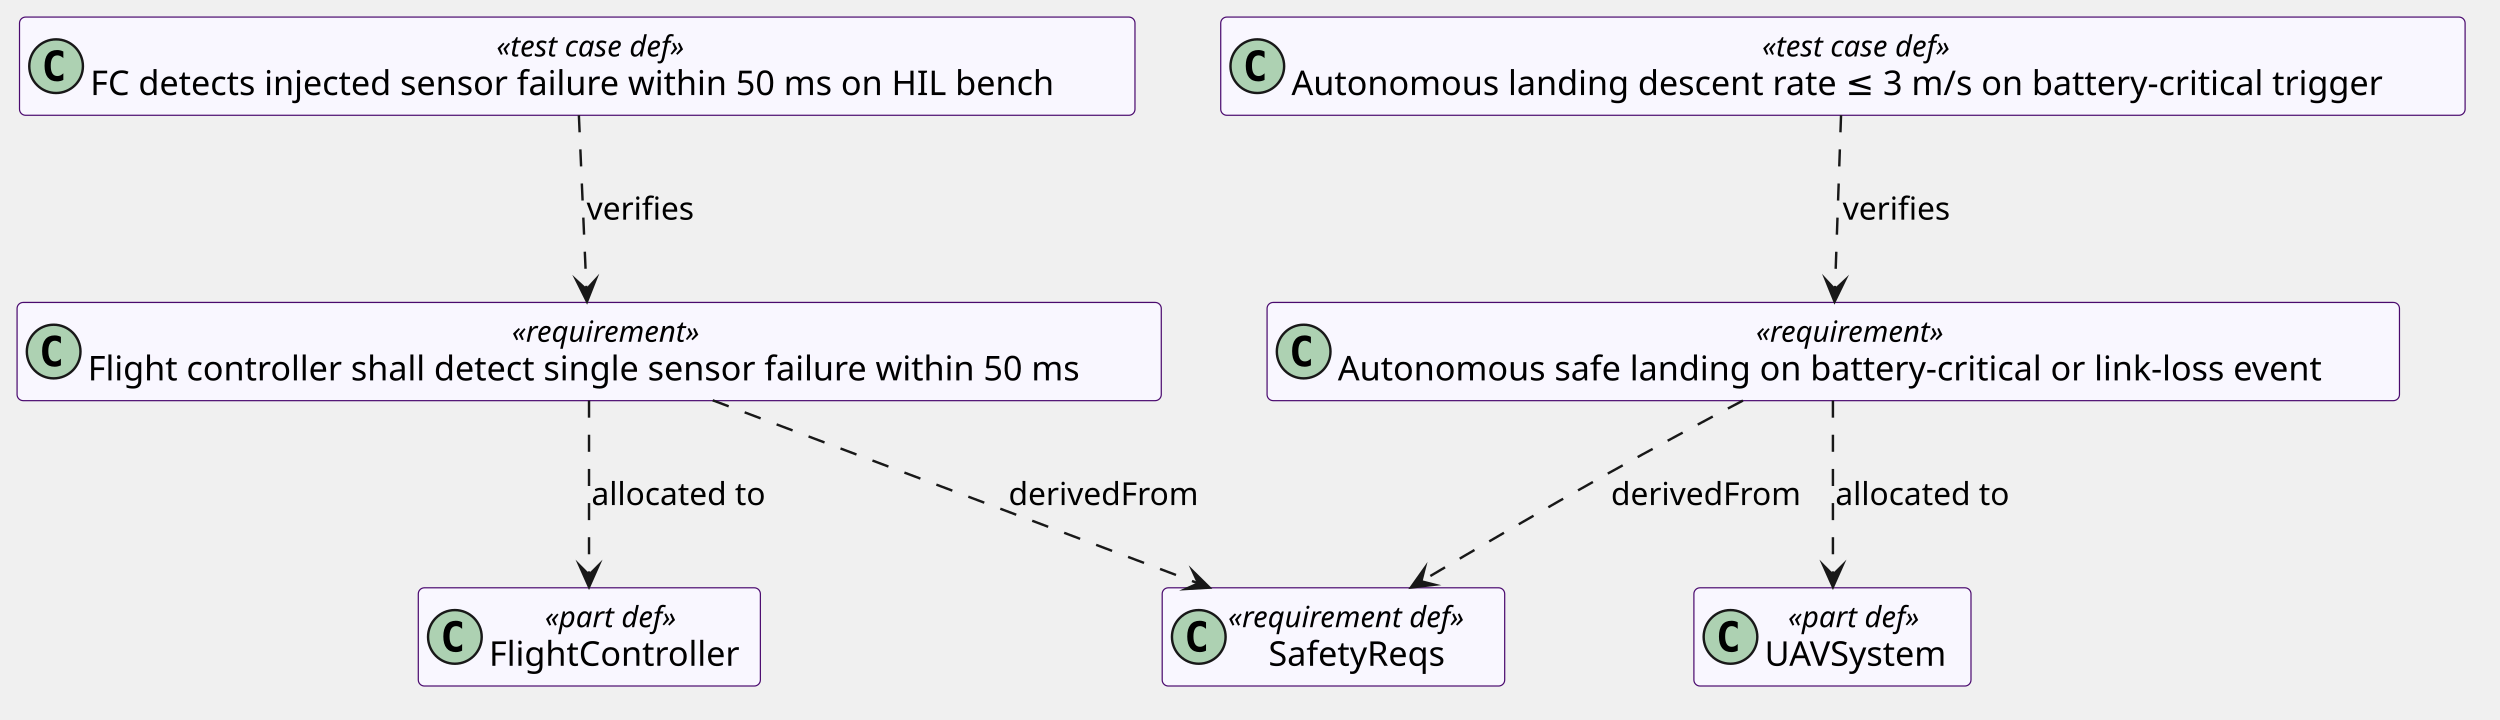
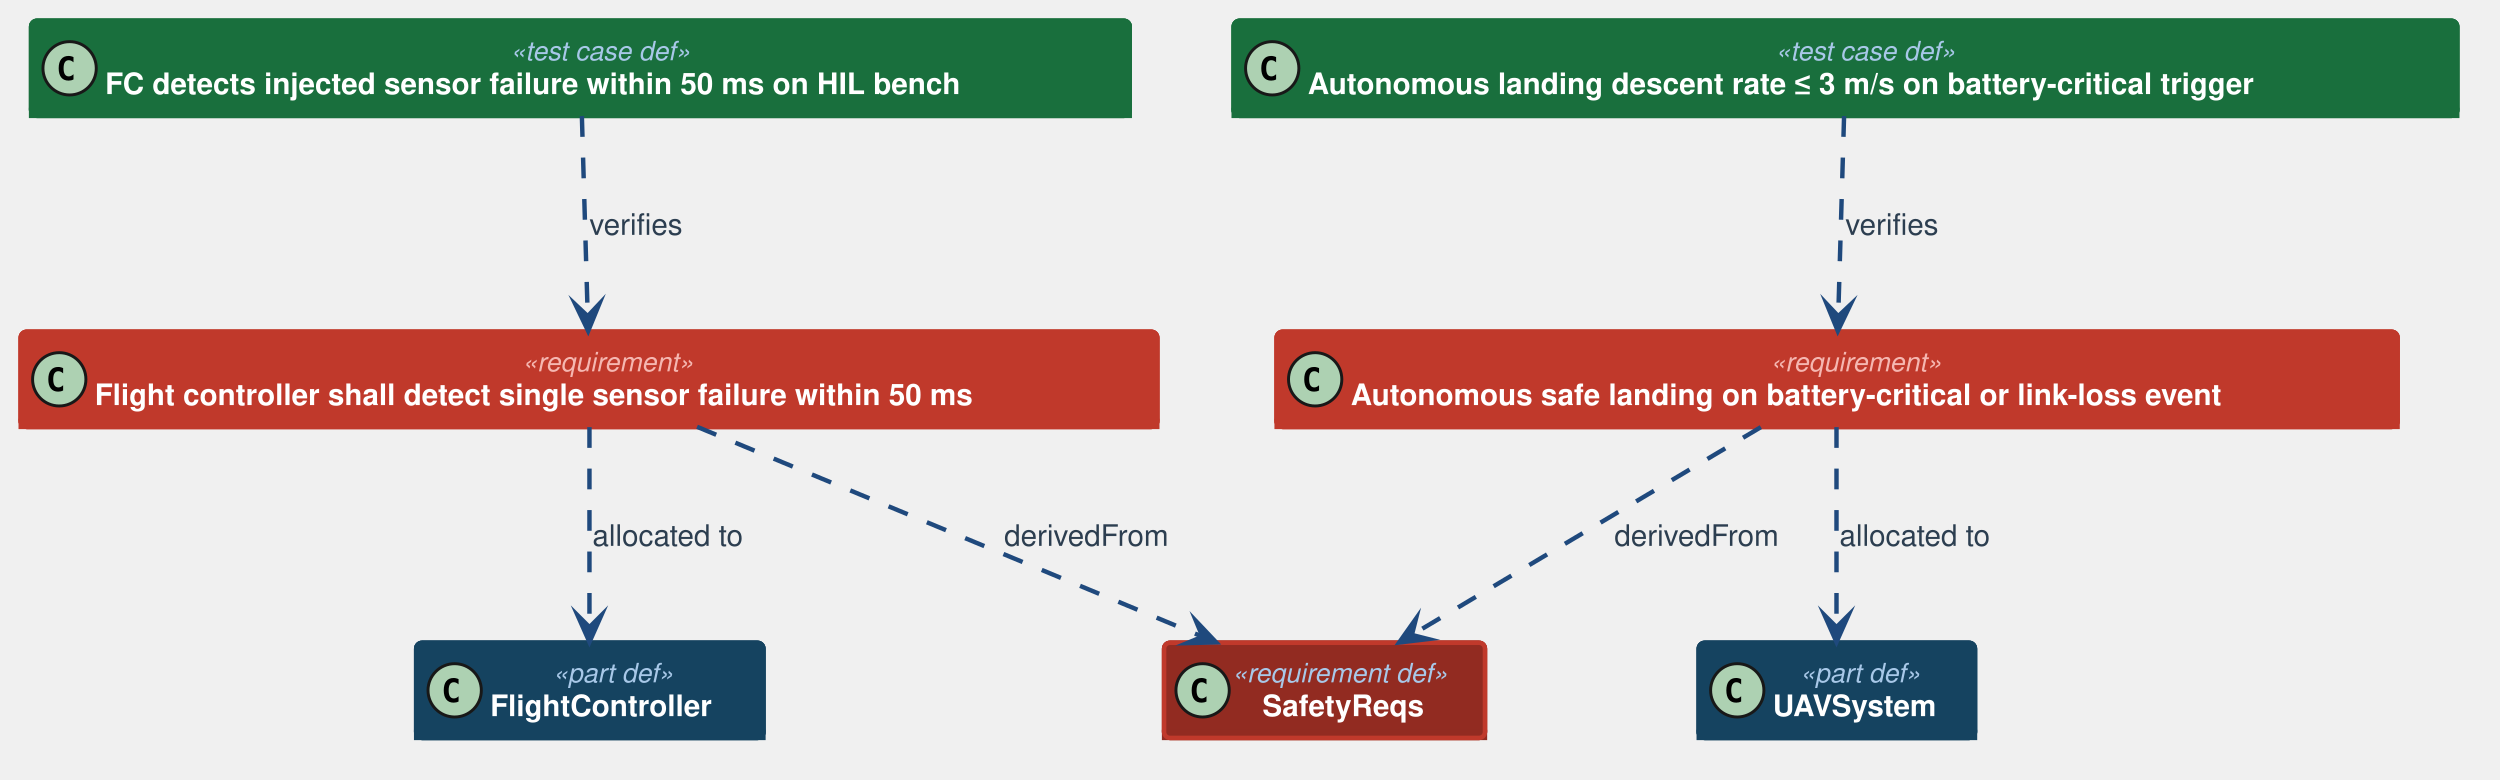
- <svg xmlns="http://www.w3.org/2000/svg" xmlns:xlink="http://www.w3.org/1999/xlink" contentStyleType="text/css" data-diagram-type="CLASS" height="295px" preserveAspectRatio="none" style="width:1025px;height:295px;background:#FFFFFF;" version="1.1" viewBox="0 0 1025 295" width="1025px" zoomAndPan="magnify">
+ <svg xmlns="http://www.w3.org/2000/svg" xmlns:xlink="http://www.w3.org/1999/xlink" contentStyleType="text/css" data-diagram-type="CLASS" height="263px" preserveAspectRatio="none" style="width:844px;height:263px;background:#FFFFFF;" version="1.1" viewBox="0 0 844 263" width="844px" zoomAndPan="magnify">
  <defs />
  <g>
-     <g class="entity" data-qualified-name="s_safety_root" data-source-line="7" id="ent0001">
+     <g class="entity" data-qualified-name="s_safety_root" data-source-line="4" id="ent0001">
      <a href="https://github.com/sjames/syscribe/blob/main/model/Requirements/SafetyReqs.md" target="_top" title="https://github.com/sjames/syscribe/blob/main/model/Requirements/SafetyReqs.md" xlink:actuate="onRequest" xlink:href="https://github.com/sjames/syscribe/blob/main/model/Requirements/SafetyReqs.md" xlink:show="new" xlink:title="https://github.com/sjames/syscribe/blob/main/model/Requirements/SafetyReqs.md" xlink:type="simple">
-         <rect fill="#F9F7FF" height="40.266" rx="2.5" ry="2.5" style="stroke:#4A0A6E;stroke-width:0.5;" width="140.424" x="476.5" y="241" />
-         <ellipse cx="491.5" cy="261.133" fill="#ADD1B2" rx="11" ry="11" style="stroke:#181818;stroke-width:1;" />
-         <path d="M494.469,266.773 Q493.891,267.07 493.25,267.211 Q492.609,267.367 491.906,267.367 Q489.406,267.367 488.078,265.727 Q486.766,264.07 486.766,260.945 Q486.766,257.82 488.078,256.164 Q489.406,254.508 491.906,254.508 Q492.609,254.508 493.25,254.664 Q493.906,254.82 494.469,255.117 L494.469,257.836 Q493.844,257.258 493.25,256.992 Q492.656,256.711 492.031,256.711 Q490.688,256.711 490,257.789 Q489.312,258.852 489.312,260.945 Q489.312,263.039 490,264.117 Q490.688,265.18 492.031,265.18 Q492.656,265.18 493.25,264.914 Q493.844,264.633 494.469,264.055 L494.469,266.773 Z " fill="#000000" />
-         <text fill="#000000" font-family="sans-serif" font-size="12" font-style="italic" lengthAdjust="spacing" textLength="112.424" x="503.5" y="257.139">«requirement def»</text>
-         <text fill="#000000" font-family="sans-serif" font-size="14" lengthAdjust="spacing" textLength="79.304" x="520.06" y="272.964">SafetyReqs</text>
+         <rect fill="#FDEDEC" height="32.117" rx="2" ry="2" style="stroke:#C0392B;stroke-width:1.5;" width="108.318" x="393" y="217" />
+         <rect fill="#922B21" height="32.117" rx="2" ry="2" style="stroke:#922B21;stroke-width:1.5;" width="108.318" x="393" y="217" />
+         <rect fill="#922B21" height="2" style="stroke:#922B21;stroke-width:1.5;" width="108.318" x="393" y="247.117" />
+         <rect fill="none" height="32.117" rx="2" ry="2" style="stroke:#C0392B;stroke-width:1.5;" width="108.318" x="393" y="217" />
+         <ellipse cx="406" cy="233.059" fill="#ADD1B2" rx="9" ry="9" style="stroke:#181818;stroke-width:1;" />
+         <path d="M407.312,236.824 Q406.938,237.027 406.516,237.121 Q406.109,237.215 405.641,237.215 Q404.031,237.215 403.172,236.152 Q402.312,235.074 402.312,233.059 Q402.312,231.027 403.172,229.965 Q404.031,228.887 405.641,228.887 Q406.109,228.887 406.516,228.996 Q406.938,229.09 407.312,229.277 L407.312,231.043 Q406.891,230.668 406.5,230.496 Q406.125,230.324 405.719,230.324 Q404.859,230.324 404.406,231.012 Q403.969,231.699 403.969,233.059 Q403.969,234.418 404.406,235.106 Q404.859,235.793 405.719,235.793 Q406.125,235.793 406.5,235.621 Q406.891,235.449 407.312,235.059 L407.312,236.824 Z " fill="#000000" />
+         <text fill="#A8C8E8" font-family="Helvetica Neue, Helvetica, Arial, sans-serif" font-size="9" font-style="italic" lengthAdjust="spacing" textLength="84.318" x="416" y="230.354">«requirement def»</text>
+         <text fill="#FFFFFF" font-family="'Helvetica Neue, Helvetica, Arial, sans-serif'" font-size="10" font-weight="700" lengthAdjust="spacing" textLength="63.975" x="426.172" y="241.759">SafetyReqs</text>
      </a>
    </g>
-     <g class="entity" data-qualified-name="s_fc_req" data-source-line="8" id="ent0002">
+     <g class="entity" data-qualified-name="s_fc_req" data-source-line="5" id="ent0002">
      <a href="https://github.com/sjames/syscribe/blob/main/model/Requirements/FaultTolerantFCReq.md" target="_top" title="https://github.com/sjames/syscribe/blob/main/model/Requirements/FaultTolerantFCReq.md" xlink:actuate="onRequest" xlink:href="https://github.com/sjames/syscribe/blob/main/model/Requirements/FaultTolerantFCReq.md" xlink:show="new" xlink:title="https://github.com/sjames/syscribe/blob/main/model/Requirements/FaultTolerantFCReq.md" xlink:type="simple">
-         <rect fill="#F9F7FF" height="40.266" rx="2.5" ry="2.5" style="stroke:#4A0A6E;stroke-width:0.5;" width="469.124" x="7" y="124" />
-         <ellipse cx="22" cy="144.133" fill="#ADD1B2" rx="11" ry="11" style="stroke:#181818;stroke-width:1;" />
-         <path d="M24.969,149.773 Q24.391,150.07 23.75,150.211 Q23.109,150.367 22.406,150.367 Q19.906,150.367 18.578,148.727 Q17.266,147.07 17.266,143.945 Q17.266,140.82 18.578,139.164 Q19.906,137.508 22.406,137.508 Q23.109,137.508 23.75,137.664 Q24.406,137.82 24.969,138.117 L24.969,140.836 Q24.344,140.258 23.75,139.992 Q23.156,139.711 22.531,139.711 Q21.188,139.711 20.5,140.789 Q19.812,141.852 19.812,143.945 Q19.812,146.039 20.5,147.117 Q21.188,148.18 22.531,148.18 Q23.156,148.18 23.75,147.914 Q24.344,147.633 24.969,147.055 L24.969,149.773 Z " fill="#000000" />
-         <text fill="#000000" font-family="sans-serif" font-size="12" font-style="italic" lengthAdjust="spacing" textLength="89.385" x="209.87" y="140.139">«requirement»</text>
-         <text fill="#000000" font-family="sans-serif" font-size="14" lengthAdjust="spacing" textLength="437.124" x="36" y="155.964">Flight controller shall detect single sensor failure within 50 ms</text>
+         <rect fill="#FDEDEC" height="32.117" rx="2" ry="2" style="stroke:#C0392B;stroke-width:1.5;" width="383.693" x="7" y="112" />
+         <rect fill="#C0392B" height="32.117" rx="2" ry="2" style="stroke:#C0392B;stroke-width:1.5;" width="383.693" x="7" y="112" />
+         <rect fill="#C0392B" height="2" style="stroke:#C0392B;stroke-width:1.5;" width="383.693" x="7" y="142.117" />
+         <rect fill="none" height="32.117" rx="2" ry="2" style="stroke:#C0392B;stroke-width:1.5;" width="383.693" x="7" y="112" />
+         <ellipse cx="20" cy="128.059" fill="#ADD1B2" rx="9" ry="9" style="stroke:#181818;stroke-width:1;" />
+         <path d="M21.312,131.824 Q20.938,132.027 20.516,132.121 Q20.109,132.215 19.641,132.215 Q18.031,132.215 17.172,131.152 Q16.312,130.074 16.312,128.059 Q16.312,126.027 17.172,124.965 Q18.031,123.887 19.641,123.887 Q20.109,123.887 20.516,123.996 Q20.938,124.09 21.312,124.277 L21.312,126.043 Q20.891,125.668 20.5,125.496 Q20.125,125.324 19.719,125.324 Q18.859,125.324 18.406,126.012 Q17.969,126.699 17.969,128.059 Q17.969,129.418 18.406,130.106 Q18.859,130.793 19.719,130.793 Q20.125,130.793 20.5,130.621 Q20.891,130.449 21.312,130.059 L21.312,131.824 Z " fill="#000000" />
+         <text fill="#F5B7B1" font-family="Helvetica Neue, Helvetica, Arial, sans-serif" font-size="9" font-style="italic" lengthAdjust="spacing" textLength="67.039" x="176.327" y="125.354">«requirement»</text>
+         <text fill="#FFFFFF" font-family="'Helvetica Neue, Helvetica, Arial, sans-serif'" font-size="10" font-weight="700" lengthAdjust="spacing" textLength="355.693" x="32" y="136.759">Flight controller shall detect single sensor failure within 50 ms</text>
      </a>
    </g>
-     <g class="entity" data-qualified-name="s_land_req" data-source-line="9" id="ent0003">
+     <g class="entity" data-qualified-name="s_land_req" data-source-line="6" id="ent0003">
      <a href="https://github.com/sjames/syscribe/blob/main/model/Requirements/SafeLandingReq.md" target="_top" title="https://github.com/sjames/syscribe/blob/main/model/Requirements/SafeLandingReq.md" xlink:actuate="onRequest" xlink:href="https://github.com/sjames/syscribe/blob/main/model/Requirements/SafeLandingReq.md" xlink:show="new" xlink:title="https://github.com/sjames/syscribe/blob/main/model/Requirements/SafeLandingReq.md" xlink:type="simple">
-         <rect fill="#F9F7FF" height="40.266" rx="2.5" ry="2.5" style="stroke:#4A0A6E;stroke-width:0.5;" width="464.284" x="519.5" y="124" />
-         <ellipse cx="534.5" cy="144.133" fill="#ADD1B2" rx="11" ry="11" style="stroke:#181818;stroke-width:1;" />
-         <path d="M537.469,149.773 Q536.891,150.07 536.25,150.211 Q535.609,150.367 534.906,150.367 Q532.406,150.367 531.078,148.727 Q529.766,147.07 529.766,143.945 Q529.766,140.82 531.078,139.164 Q532.406,137.508 534.906,137.508 Q535.609,137.508 536.25,137.664 Q536.906,137.82 537.469,138.117 L537.469,140.836 Q536.844,140.258 536.25,139.992 Q535.656,139.711 535.031,139.711 Q533.688,139.711 533,140.789 Q532.312,141.852 532.312,143.945 Q532.312,146.039 533,147.117 Q533.688,148.18 535.031,148.18 Q535.656,148.18 536.25,147.914 Q536.844,147.633 537.469,147.055 L537.469,149.773 Z " fill="#000000" />
-         <text fill="#000000" font-family="sans-serif" font-size="12" font-style="italic" lengthAdjust="spacing" textLength="89.385" x="719.95" y="140.139">«requirement»</text>
-         <text fill="#000000" font-family="sans-serif" font-size="14" lengthAdjust="spacing" textLength="432.284" x="548.5" y="155.964">Autonomous safe landing on battery-critical or link-loss event</text>
+         <rect fill="#FDEDEC" height="32.117" rx="2" ry="2" style="stroke:#C0392B;stroke-width:1.5;" width="378.42" x="431" y="112" />
+         <rect fill="#C0392B" height="32.117" rx="2" ry="2" style="stroke:#C0392B;stroke-width:1.5;" width="378.42" x="431" y="112" />
+         <rect fill="#C0392B" height="2" style="stroke:#C0392B;stroke-width:1.5;" width="378.42" x="431" y="142.117" />
+         <rect fill="none" height="32.117" rx="2" ry="2" style="stroke:#C0392B;stroke-width:1.5;" width="378.42" x="431" y="112" />
+         <ellipse cx="444" cy="128.059" fill="#ADD1B2" rx="9" ry="9" style="stroke:#181818;stroke-width:1;" />
+         <path d="M445.312,131.824 Q444.938,132.027 444.516,132.121 Q444.109,132.215 443.641,132.215 Q442.031,132.215 441.172,131.152 Q440.312,130.074 440.312,128.059 Q440.312,126.027 441.172,124.965 Q442.031,123.887 443.641,123.887 Q444.109,123.887 444.516,123.996 Q444.938,124.09 445.312,124.277 L445.312,126.043 Q444.891,125.668 444.5,125.496 Q444.125,125.324 443.719,125.324 Q442.859,125.324 442.406,126.012 Q441.969,126.699 441.969,128.059 Q441.969,129.418 442.406,130.106 Q442.859,130.793 443.719,130.793 Q444.125,130.793 444.5,130.621 Q444.891,130.449 445.312,130.059 L445.312,131.824 Z " fill="#000000" />
+         <text fill="#F5B7B1" font-family="Helvetica Neue, Helvetica, Arial, sans-serif" font-size="9" font-style="italic" lengthAdjust="spacing" textLength="67.039" x="597.691" y="125.354">«requirement»</text>
+         <text fill="#FFFFFF" font-family="'Helvetica Neue, Helvetica, Arial, sans-serif'" font-size="10" font-weight="700" lengthAdjust="spacing" textLength="350.42" x="456" y="136.759">Autonomous safe landing on battery-critical or link-loss event</text>
      </a>
    </g>
-     <g class="entity" data-qualified-name="s_fc_test" data-source-line="10" id="ent0004">
+     <g class="entity" data-qualified-name="s_fc_test" data-source-line="7" id="ent0004">
      <a href="https://github.com/sjames/syscribe/blob/main/model/Verification/FCFaultInjectionTest.md" target="_top" title="https://github.com/sjames/syscribe/blob/main/model/Verification/FCFaultInjectionTest.md" xlink:actuate="onRequest" xlink:href="https://github.com/sjames/syscribe/blob/main/model/Verification/FCFaultInjectionTest.md" xlink:show="new" xlink:title="https://github.com/sjames/syscribe/blob/main/model/Verification/FCFaultInjectionTest.md" xlink:type="simple">
-         <rect fill="#F9F7FF" height="40.266" rx="2.5" ry="2.5" style="stroke:#4A0A6E;stroke-width:0.5;" width="457.339" x="8" y="7" />
-         <ellipse cx="23" cy="27.133" fill="#ADD1B2" rx="11" ry="11" style="stroke:#181818;stroke-width:1;" />
-         <path d="M25.969,32.773 Q25.391,33.07 24.75,33.211 Q24.109,33.367 23.406,33.367 Q20.906,33.367 19.578,31.727 Q18.266,30.07 18.266,26.945 Q18.266,23.82 19.578,22.164 Q20.906,20.508 23.406,20.508 Q24.109,20.508 24.75,20.664 Q25.406,20.82 25.969,21.117 L25.969,23.836 Q25.344,23.258 24.75,22.992 Q24.156,22.711 23.531,22.711 Q22.188,22.711 21.5,23.789 Q20.812,24.852 20.812,26.945 Q20.812,29.039 21.5,30.117 Q22.188,31.18 23.531,31.18 Q24.156,31.18 24.75,30.914 Q25.344,30.633 25.969,30.055 L25.969,32.773 Z " fill="#000000" />
-         <text fill="#000000" font-family="sans-serif" font-size="12" font-style="italic" lengthAdjust="spacing" textLength="92.297" x="203.521" y="23.139">«test case def»</text>
-         <text fill="#000000" font-family="sans-serif" font-size="14" lengthAdjust="spacing" textLength="425.339" x="37" y="38.964">FC detects injected sensor failure within 50 ms on HIL bench</text>
+         <rect fill="#E9F7EF" height="32.117" rx="2" ry="2" style="stroke:#196F3D;stroke-width:1.5;" width="370.905" x="10.5" y="7" />
+         <rect fill="#196F3D" height="32.117" rx="2" ry="2" style="stroke:#196F3D;stroke-width:1.5;" width="370.905" x="10.5" y="7" />
+         <rect fill="#196F3D" height="2" style="stroke:#196F3D;stroke-width:1.5;" width="370.905" x="10.5" y="37.117" />
+         <rect fill="none" height="32.117" rx="2" ry="2" style="stroke:#196F3D;stroke-width:1.5;" width="370.905" x="10.5" y="7" />
+         <ellipse cx="23.5" cy="23.059" fill="#ADD1B2" rx="9" ry="9" style="stroke:#181818;stroke-width:1;" />
+         <path d="M24.812,26.824 Q24.438,27.027 24.016,27.121 Q23.609,27.215 23.141,27.215 Q21.531,27.215 20.672,26.152 Q19.812,25.074 19.812,23.059 Q19.812,21.027 20.672,19.965 Q21.531,18.887 23.141,18.887 Q23.609,18.887 24.016,18.996 Q24.438,19.09 24.812,19.277 L24.812,21.043 Q24.391,20.668 24,20.496 Q23.625,20.324 23.219,20.324 Q22.359,20.324 21.906,21.012 Q21.469,21.699 21.469,23.059 Q21.469,24.418 21.906,25.105 Q22.359,25.793 23.219,25.793 Q23.625,25.793 24,25.621 Q24.391,25.449 24.812,25.059 L24.812,26.824 Z " fill="#000000" />
+         <text fill="#A8C8E8" font-family="Helvetica Neue, Helvetica, Arial, sans-serif" font-size="9" font-style="italic" lengthAdjust="spacing" textLength="69.223" x="172.341" y="20.354">«test case def»</text>
+         <text fill="#FFFFFF" font-family="'Helvetica Neue, Helvetica, Arial, sans-serif'" font-size="10" font-weight="700" lengthAdjust="spacing" textLength="342.905" x="35.5" y="31.759">FC detects injected sensor failure within 50 ms on HIL bench</text>
      </a>
    </g>
-     <g class="entity" data-qualified-name="s_land_test" data-source-line="11" id="ent0005">
+     <g class="entity" data-qualified-name="s_land_test" data-source-line="8" id="ent0005">
      <a href="https://github.com/sjames/syscribe/blob/main/model/Verification/SafeLandingTest.md" target="_top" title="https://github.com/sjames/syscribe/blob/main/model/Verification/SafeLandingTest.md" xlink:actuate="onRequest" xlink:href="https://github.com/sjames/syscribe/blob/main/model/Verification/SafeLandingTest.md" xlink:show="new" xlink:title="https://github.com/sjames/syscribe/blob/main/model/Verification/SafeLandingTest.md" xlink:type="simple">
-         <rect fill="#F9F7FF" height="40.266" rx="2.5" ry="2.5" style="stroke:#4A0A6E;stroke-width:0.5;" width="510.188" x="500.5" y="7" />
-         <ellipse cx="515.5" cy="27.133" fill="#ADD1B2" rx="11" ry="11" style="stroke:#181818;stroke-width:1;" />
-         <path d="M518.469,32.773 Q517.891,33.07 517.25,33.211 Q516.609,33.367 515.906,33.367 Q513.406,33.367 512.078,31.727 Q510.766,30.07 510.766,26.945 Q510.766,23.82 512.078,22.164 Q513.406,20.508 515.906,20.508 Q516.609,20.508 517.25,20.664 Q517.906,20.82 518.469,21.117 L518.469,23.836 Q517.844,23.258 517.25,22.992 Q516.656,22.711 516.031,22.711 Q514.688,22.711 514,23.789 Q513.312,24.852 513.312,26.945 Q513.312,29.039 514,30.117 Q514.688,31.18 516.031,31.18 Q516.656,31.18 517.25,30.914 Q517.844,30.633 518.469,30.055 L518.469,32.773 Z " fill="#000000" />
-         <text fill="#000000" font-family="sans-serif" font-size="12" font-style="italic" lengthAdjust="spacing" textLength="92.297" x="722.445" y="23.139">«test case def»</text>
-         <text fill="#000000" font-family="sans-serif" font-size="14" lengthAdjust="spacing" textLength="478.188" x="529.5" y="38.964">Autonomous landing descent rate ≤ 3 m/s on battery-critical trigger</text>
+         <rect fill="#E9F7EF" height="32.117" rx="2" ry="2" style="stroke:#196F3D;stroke-width:1.5;" width="413.063" x="416.5" y="7" />
+         <rect fill="#196F3D" height="32.117" rx="2" ry="2" style="stroke:#196F3D;stroke-width:1.5;" width="413.063" x="416.5" y="7" />
+         <rect fill="#196F3D" height="2" style="stroke:#196F3D;stroke-width:1.5;" width="413.063" x="416.5" y="37.117" />
+         <rect fill="none" height="32.117" rx="2" ry="2" style="stroke:#196F3D;stroke-width:1.5;" width="413.063" x="416.5" y="7" />
+         <ellipse cx="429.5" cy="23.059" fill="#ADD1B2" rx="9" ry="9" style="stroke:#181818;stroke-width:1;" />
+         <path d="M430.812,26.824 Q430.438,27.027 430.016,27.121 Q429.609,27.215 429.141,27.215 Q427.531,27.215 426.672,26.152 Q425.812,25.074 425.812,23.059 Q425.812,21.027 426.672,19.965 Q427.531,18.887 429.141,18.887 Q429.609,18.887 430.016,18.996 Q430.438,19.09 430.812,19.277 L430.812,21.043 Q430.391,20.668 430,20.496 Q429.625,20.324 429.219,20.324 Q428.359,20.324 427.906,21.012 Q427.469,21.699 427.469,23.059 Q427.469,24.418 427.906,25.105 Q428.359,25.793 429.219,25.793 Q429.625,25.793 430,25.621 Q430.391,25.449 430.812,25.059 L430.812,26.824 Z " fill="#000000" />
+         <text fill="#A8C8E8" font-family="Helvetica Neue, Helvetica, Arial, sans-serif" font-size="9" font-style="italic" lengthAdjust="spacing" textLength="69.223" x="599.42" y="20.354">«test case def»</text>
+         <text fill="#FFFFFF" font-family="'Helvetica Neue, Helvetica, Arial, sans-serif'" font-size="10" font-weight="700" lengthAdjust="spacing" textLength="385.063" x="441.5" y="31.759">Autonomous landing descent rate ≤ 3 m/s on battery-critical trigger</text>
      </a>
    </g>
-     <g class="entity" data-qualified-name="s_fc_hw" data-source-line="12" id="ent0006">
+     <g class="entity" data-qualified-name="s_fc_hw" data-source-line="9" id="ent0006">
      <a href="https://github.com/sjames/syscribe/blob/main/model/UAV/Avionics/FlightController.md" target="_top" title="https://github.com/sjames/syscribe/blob/main/model/UAV/Avionics/FlightController.md" xlink:actuate="onRequest" xlink:href="https://github.com/sjames/syscribe/blob/main/model/UAV/Avionics/FlightController.md" xlink:show="new" xlink:title="https://github.com/sjames/syscribe/blob/main/model/UAV/Avionics/FlightController.md" xlink:type="simple">
-         <rect fill="#F9F7FF" height="40.266" rx="2.5" ry="2.5" style="stroke:#4A0A6E;stroke-width:0.5;" width="140.254" x="171.5" y="241" />
-         <ellipse cx="186.5" cy="261.133" fill="#ADD1B2" rx="11" ry="11" style="stroke:#181818;stroke-width:1;" />
-         <path d="M189.469,266.773 Q188.891,267.07 188.25,267.211 Q187.609,267.367 186.906,267.367 Q184.406,267.367 183.078,265.727 Q181.766,264.07 181.766,260.945 Q181.766,257.82 183.078,256.164 Q184.406,254.508 186.906,254.508 Q187.609,254.508 188.25,254.664 Q188.906,254.82 189.469,255.117 L189.469,257.836 Q188.844,257.258 188.25,256.992 Q187.656,256.711 187.031,256.711 Q185.688,256.711 185,257.789 Q184.312,258.852 184.312,260.945 Q184.312,263.039 185,264.117 Q185.688,265.18 187.031,265.18 Q187.656,265.18 188.25,264.914 Q188.844,264.633 189.469,264.055 L189.469,266.773 Z " fill="#000000" />
-         <text fill="#000000" font-family="sans-serif" font-size="12" font-style="italic" lengthAdjust="spacing" textLength="62.461" x="223.397" y="257.139">«part def»</text>
-         <text fill="#000000" font-family="sans-serif" font-size="14" lengthAdjust="spacing" textLength="108.254" x="200.5" y="272.964">FlightController</text>
+         <rect fill="#D4E6F1" height="32.117" rx="2" ry="2" style="stroke:#154360;stroke-width:1.5;" width="117.224" x="140.5" y="217" />
+         <rect fill="#154360" height="32.117" rx="2" ry="2" style="stroke:#154360;stroke-width:1.5;" width="117.224" x="140.5" y="217" />
+         <rect fill="#154360" height="2" style="stroke:#154360;stroke-width:1.5;" width="117.224" x="140.5" y="247.117" />
+         <rect fill="none" height="32.117" rx="2" ry="2" style="stroke:#154360;stroke-width:1.5;" width="117.224" x="140.5" y="217" />
+         <ellipse cx="153.5" cy="233.059" fill="#ADD1B2" rx="9" ry="9" style="stroke:#181818;stroke-width:1;" />
+         <path d="M154.812,236.824 Q154.438,237.027 154.016,237.121 Q153.609,237.215 153.141,237.215 Q151.531,237.215 150.672,236.152 Q149.812,235.074 149.812,233.059 Q149.812,231.027 150.672,229.965 Q151.531,228.887 153.141,228.887 Q153.609,228.887 154.016,228.996 Q154.438,229.09 154.812,229.277 L154.812,231.043 Q154.391,230.668 154,230.496 Q153.625,230.324 153.219,230.324 Q152.359,230.324 151.906,231.012 Q151.469,231.699 151.469,233.059 Q151.469,234.418 151.906,235.106 Q152.359,235.793 153.219,235.793 Q153.625,235.793 154,235.621 Q154.391,235.449 154.812,235.059 L154.812,236.824 Z " fill="#000000" />
+         <text fill="#A8C8E8" font-family="Helvetica Neue, Helvetica, Arial, sans-serif" font-size="9" font-style="italic" lengthAdjust="spacing" textLength="46.846" x="186.689" y="230.354">«part def»</text>
+         <text fill="#FFFFFF" font-family="'Helvetica Neue, Helvetica, Arial, sans-serif'" font-size="10" font-weight="700" lengthAdjust="spacing" textLength="89.224" x="165.5" y="241.759">FlightController</text>
      </a>
    </g>
-     <g class="entity" data-qualified-name="s_uav_sys" data-source-line="13" id="ent0007">
+     <g class="entity" data-qualified-name="s_uav_sys" data-source-line="10" id="ent0007">
      <a href="https://github.com/sjames/syscribe/blob/main/model/UAV/UAVSystem.md" target="_top" title="https://github.com/sjames/syscribe/blob/main/model/UAV/UAVSystem.md" xlink:actuate="onRequest" xlink:href="https://github.com/sjames/syscribe/blob/main/model/UAV/UAVSystem.md" xlink:show="new" xlink:title="https://github.com/sjames/syscribe/blob/main/model/UAV/UAVSystem.md" xlink:type="simple">
-         <rect fill="#F9F7FF" height="40.266" rx="2.5" ry="2.5" style="stroke:#4A0A6E;stroke-width:0.5;" width="113.607" x="694.5" y="241" />
-         <ellipse cx="709.5" cy="261.133" fill="#ADD1B2" rx="11" ry="11" style="stroke:#181818;stroke-width:1;" />
-         <path d="M712.469,266.773 Q711.891,267.07 711.25,267.211 Q710.609,267.367 709.906,267.367 Q707.406,267.367 706.078,265.727 Q704.766,264.07 704.766,260.945 Q704.766,257.82 706.078,256.164 Q707.406,254.508 709.906,254.508 Q710.609,254.508 711.25,254.664 Q711.906,254.82 712.469,255.117 L712.469,257.836 Q711.844,257.258 711.25,256.992 Q710.656,256.711 710.031,256.711 Q708.688,256.711 708,257.789 Q707.312,258.852 707.312,260.945 Q707.312,263.039 708,264.117 Q708.688,265.18 710.031,265.18 Q710.656,265.18 711.25,264.914 Q711.844,264.633 712.469,264.055 L712.469,266.773 Z " fill="#000000" />
-         <text fill="#000000" font-family="sans-serif" font-size="12" font-style="italic" lengthAdjust="spacing" textLength="62.461" x="733.073" y="257.139">«part def»</text>
-         <text fill="#000000" font-family="sans-serif" font-size="14" lengthAdjust="spacing" textLength="81.607" x="723.5" y="272.964">UAVSystem</text>
+         <rect fill="#D4E6F1" height="32.117" rx="2" ry="2" style="stroke:#154360;stroke-width:1.5;" width="93.254" x="573.5" y="217" />
+         <rect fill="#154360" height="32.117" rx="2" ry="2" style="stroke:#154360;stroke-width:1.5;" width="93.254" x="573.5" y="217" />
+         <rect fill="#154360" height="2" style="stroke:#154360;stroke-width:1.5;" width="93.254" x="573.5" y="247.117" />
+         <rect fill="none" height="32.117" rx="2" ry="2" style="stroke:#154360;stroke-width:1.5;" width="93.254" x="573.5" y="217" />
+         <ellipse cx="586.5" cy="233.059" fill="#ADD1B2" rx="9" ry="9" style="stroke:#181818;stroke-width:1;" />
+         <path d="M587.812,236.824 Q587.438,237.027 587.016,237.121 Q586.609,237.215 586.141,237.215 Q584.531,237.215 583.672,236.152 Q582.812,235.074 582.812,233.059 Q582.812,231.027 583.672,229.965 Q584.531,228.887 586.141,228.887 Q586.609,228.887 587.016,228.996 Q587.438,229.09 587.812,229.277 L587.812,231.043 Q587.391,230.668 587,230.496 Q586.625,230.324 586.219,230.324 Q585.359,230.324 584.906,231.012 Q584.469,231.699 584.469,233.059 Q584.469,234.418 584.906,235.106 Q585.359,235.793 586.219,235.793 Q586.625,235.793 587,235.621 Q587.391,235.449 587.812,235.059 L587.812,236.824 Z " fill="#000000" />
+         <text fill="#A8C8E8" font-family="Helvetica Neue, Helvetica, Arial, sans-serif" font-size="9" font-style="italic" lengthAdjust="spacing" textLength="46.846" x="607.704" y="230.354">«part def»</text>
+         <text fill="#FFFFFF" font-family="'Helvetica Neue, Helvetica, Arial, sans-serif'" font-size="10" font-weight="700" lengthAdjust="spacing" textLength="65.254" x="598.5" y="241.759">UAVSystem</text>
      </a>
    </g>
-     <g class="link" data-entity-1="ent0002" data-entity-2="ent0001" data-link-type="dependency" data-source-line="15" id="lnk8">
-       <path codeLine="15" d="M292.21,164.12 C348.7,185.42 434.812,217.886 491.252,239.166" fill="none" id="s_fc_req-to-s_safety_root" style="stroke:#181818;stroke-width:1;stroke-dasharray:7,7;" />
-       <polygon fill="#181818" points="495.93,240.93,488.92,234.012,491.252,239.166,486.098,241.498,495.93,240.93" style="stroke:#181818;stroke-width:1;stroke-linejoin:miter;stroke-miterlimit:10;" />
-       <text fill="#000000" font-family="sans-serif" font-size="13" lengthAdjust="spacing" textLength="82.589" x="413.5" y="207.067">derivedFrom</text>
+     <g class="link" data-entity-1="ent0002" data-entity-2="ent0001" data-link-type="dependency" data-source-line="12" id="lnk8">
+       <path codeLine="12" d="M235.33,144.09 C282.28,163.59 358.952,195.433 405.962,214.953" fill="none" id="s_fc_req-to-s_safety_root" style="stroke:#1F497D;stroke-width:1.5;stroke-dasharray:7,7;" />
+       <polygon fill="#1F497D" points="410.58,216.87,403.802,209.724,405.962,214.953,400.734,217.113,410.58,216.87" style="stroke:#1F497D;stroke-width:1.5;stroke-linejoin:miter;stroke-miterlimit:10;" />
+       <text fill="#2C3E50" font-family="'Helvetica Neue, Helvetica, Arial, sans-serif'" font-size="10" lengthAdjust="spacing" textLength="63.53" x="339" y="184.282">derivedFrom</text>
    </g>
-     <g class="link" data-entity-1="ent0003" data-entity-2="ent0001" data-link-type="dependency" data-source-line="16" id="lnk9">
-       <path codeLine="16" d="M714.61,164.22 C697.73,173.13 677.51,183.95 659.5,194 C631.92,209.39 605.28,224.968 582.75,238.338" fill="none" id="s_land_req-to-s_safety_root" style="stroke:#181818;stroke-width:1;stroke-dasharray:7,7;" />
-       <polygon fill="#181818" points="578.45,240.89,588.231,239.737,582.75,238.338,584.148,232.857,578.45,240.89" style="stroke:#181818;stroke-width:1;stroke-linejoin:miter;stroke-miterlimit:10;" />
-       <text fill="#000000" font-family="sans-serif" font-size="13" lengthAdjust="spacing" textLength="82.589" x="660.5" y="207.067">derivedFrom</text>
+     <g class="link" data-entity-1="ent0003" data-entity-2="ent0001" data-link-type="dependency" data-source-line="13" id="lnk9">
+       <path codeLine="13" d="M594.47,144.2 C561.67,163.73 509.366,194.872 476.646,214.352" fill="none" id="s_land_req-to-s_safety_root" style="stroke:#1F497D;stroke-width:1.5;stroke-dasharray:7,7;" />
+       <polygon fill="#1F497D" points="472.35,216.91,482.13,215.743,476.646,214.352,478.037,208.869,472.35,216.91" style="stroke:#1F497D;stroke-width:1.5;stroke-linejoin:miter;stroke-miterlimit:10;" />
+       <text fill="#2C3E50" font-family="'Helvetica Neue, Helvetica, Arial, sans-serif'" font-size="10" lengthAdjust="spacing" textLength="63.53" x="545" y="184.282">derivedFrom</text>
    </g>
-     <g class="link" data-entity-1="ent0004" data-entity-2="ent0002" data-link-type="dependency" data-source-line="17" id="lnk10">
-       <path codeLine="17" d="M237.34,47.25 C238.26,68.48 239.524,97.445 240.444,118.695" fill="none" id="s_fc_test-to-s_fc_req" style="stroke:#181818;stroke-width:1;stroke-dasharray:7,7;" />
-       <polygon fill="#181818" points="240.66,123.69,244.267,114.525,240.444,118.695,236.274,114.871,240.66,123.69" style="stroke:#181818;stroke-width:1;stroke-linejoin:miter;stroke-miterlimit:10;" />
-       <text fill="#000000" font-family="sans-serif" font-size="13" lengthAdjust="spacing" textLength="47.607" x="240.5" y="90.067">verifies</text>
+     <g class="link" data-entity-1="ent0004" data-entity-2="ent0002" data-link-type="dependency" data-source-line="14" id="lnk10">
+       <path codeLine="14" d="M196.44,39.2 C197.01,58.67 197.844,87.242 198.414,106.742" fill="none" id="s_fc_test-to-s_fc_req" style="stroke:#1F497D;stroke-width:1.5;stroke-dasharray:7,7;" />
+       <polygon fill="#1F497D" points="198.56,111.74,202.295,102.627,198.414,106.742,194.299,102.861,198.56,111.74" style="stroke:#1F497D;stroke-width:1.5;stroke-linejoin:miter;stroke-miterlimit:10;" />
+       <text fill="#2C3E50" font-family="'Helvetica Neue, Helvetica, Arial, sans-serif'" font-size="10" lengthAdjust="spacing" textLength="36.621" x="199" y="79.282">verifies</text>
    </g>
-     <g class="link" data-entity-1="ent0005" data-entity-2="ent0003" data-link-type="dependency" data-source-line="18" id="lnk11">
-       <path codeLine="18" d="M754.83,47.25 C754.09,68.48 753.084,97.443 752.344,118.693" fill="none" id="s_land_test-to-s_land_req" style="stroke:#181818;stroke-width:1;stroke-dasharray:7,7;" />
-       <polygon fill="#181818" points="752.17,123.69,756.481,114.835,752.344,118.693,748.486,114.556,752.17,123.69" style="stroke:#181818;stroke-width:1;stroke-linejoin:miter;stroke-miterlimit:10;" />
-       <text fill="#000000" font-family="sans-serif" font-size="13" lengthAdjust="spacing" textLength="47.607" x="755.5" y="90.067">verifies</text>
+     <g class="link" data-entity-1="ent0005" data-entity-2="ent0003" data-link-type="dependency" data-source-line="15" id="lnk11">
+       <path codeLine="15" d="M622.56,39.2 C621.99,58.67 621.156,87.242 620.586,106.742" fill="none" id="s_land_test-to-s_land_req" style="stroke:#1F497D;stroke-width:1.5;stroke-dasharray:7,7;" />
+       <polygon fill="#1F497D" points="620.44,111.74,624.701,102.861,620.586,106.742,616.705,102.627,620.44,111.74" style="stroke:#1F497D;stroke-width:1.5;stroke-linejoin:miter;stroke-miterlimit:10;" />
+       <text fill="#2C3E50" font-family="'Helvetica Neue, Helvetica, Arial, sans-serif'" font-size="10" lengthAdjust="spacing" textLength="36.621" x="623" y="79.282">verifies</text>
    </g>
-     <g class="link" data-entity-1="ent0002" data-entity-2="ent0006" data-link-type="dependency" data-source-line="19" id="lnk12">
-       <path codeLine="19" d="M241.5,164.25 C241.5,185.48 241.5,214.44 241.5,235.69" fill="none" id="s_fc_req-to-s_fc_hw" style="stroke:#181818;stroke-width:1;stroke-dasharray:7,7;" />
-       <polygon fill="#181818" points="241.5,240.69,245.5,231.69,241.5,235.69,237.5,231.69,241.5,240.69" style="stroke:#181818;stroke-width:1;stroke-linejoin:miter;stroke-miterlimit:10;" />
-       <text fill="#000000" font-family="sans-serif" font-size="13" lengthAdjust="spacing" textLength="76.788" x="242.5" y="207.067">allocated to</text>
+     <g class="link" data-entity-1="ent0002" data-entity-2="ent0006" data-link-type="dependency" data-source-line="16" id="lnk12">
+       <path codeLine="16" d="M199,144.2 C199,163.67 199,192.24 199,211.74" fill="none" id="s_fc_req-to-s_fc_hw" style="stroke:#1F497D;stroke-width:1.5;stroke-dasharray:7,7;" />
+       <polygon fill="#1F497D" points="199,216.74,203,207.74,199,211.74,195,207.74,199,216.74" style="stroke:#1F497D;stroke-width:1.5;stroke-linejoin:miter;stroke-miterlimit:10;" />
+       <text fill="#2C3E50" font-family="'Helvetica Neue, Helvetica, Arial, sans-serif'" font-size="10" lengthAdjust="spacing" textLength="59.067" x="200" y="184.282">allocated to</text>
    </g>
-     <g class="link" data-entity-1="ent0003" data-entity-2="ent0007" data-link-type="dependency" data-source-line="20" id="lnk13">
-       <path codeLine="20" d="M751.5,164.25 C751.5,185.48 751.5,214.44 751.5,235.69" fill="none" id="s_land_req-to-s_uav_sys" style="stroke:#181818;stroke-width:1;stroke-dasharray:7,7;" />
-       <polygon fill="#181818" points="751.5,240.69,755.5,231.69,751.5,235.69,747.5,231.69,751.5,240.69" style="stroke:#181818;stroke-width:1;stroke-linejoin:miter;stroke-miterlimit:10;" />
-       <text fill="#000000" font-family="sans-serif" font-size="13" lengthAdjust="spacing" textLength="76.788" x="752.5" y="207.067">allocated to</text>
+     <g class="link" data-entity-1="ent0003" data-entity-2="ent0007" data-link-type="dependency" data-source-line="17" id="lnk13">
+       <path codeLine="17" d="M620,144.2 C620,163.67 620,192.24 620,211.74" fill="none" id="s_land_req-to-s_uav_sys" style="stroke:#1F497D;stroke-width:1.5;stroke-dasharray:7,7;" />
+       <polygon fill="#1F497D" points="620,216.74,624,207.74,620,211.74,616,207.74,620,216.74" style="stroke:#1F497D;stroke-width:1.5;stroke-linejoin:miter;stroke-miterlimit:10;" />
+       <text fill="#2C3E50" font-family="'Helvetica Neue, Helvetica, Arial, sans-serif'" font-size="10" lengthAdjust="spacing" textLength="59.067" x="621" y="184.282">allocated to</text>
    </g>
  </g>
</svg>
